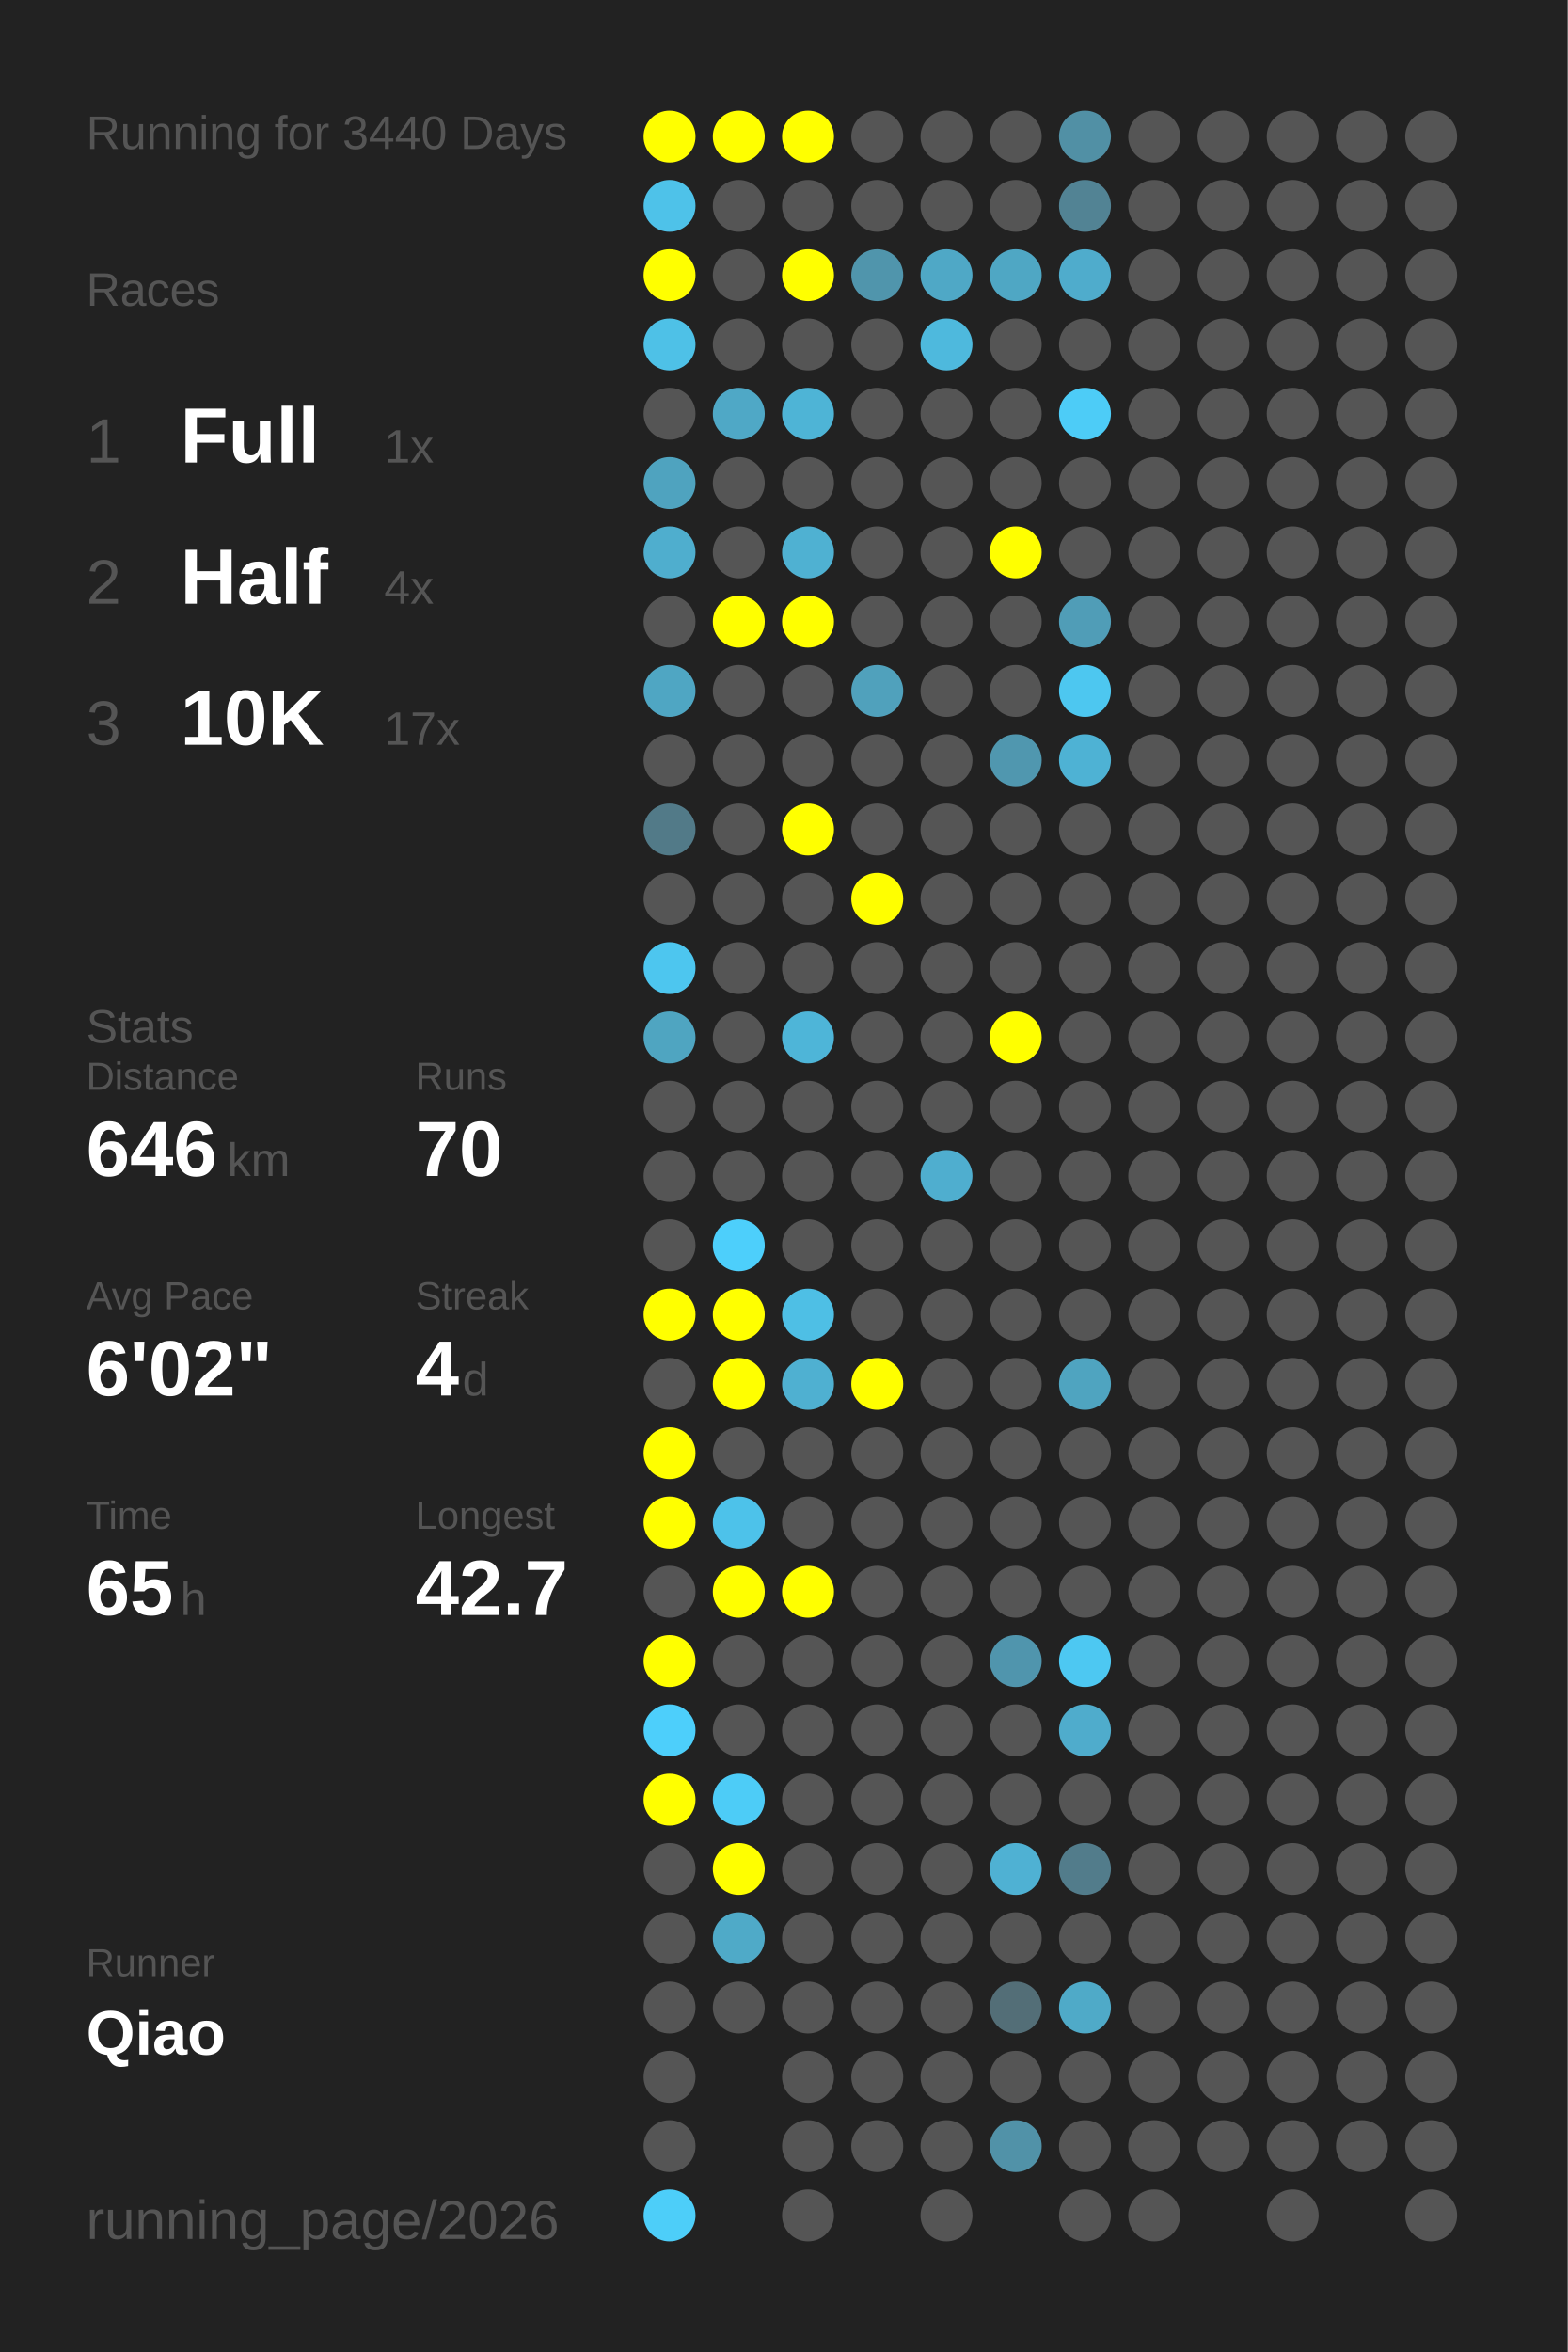
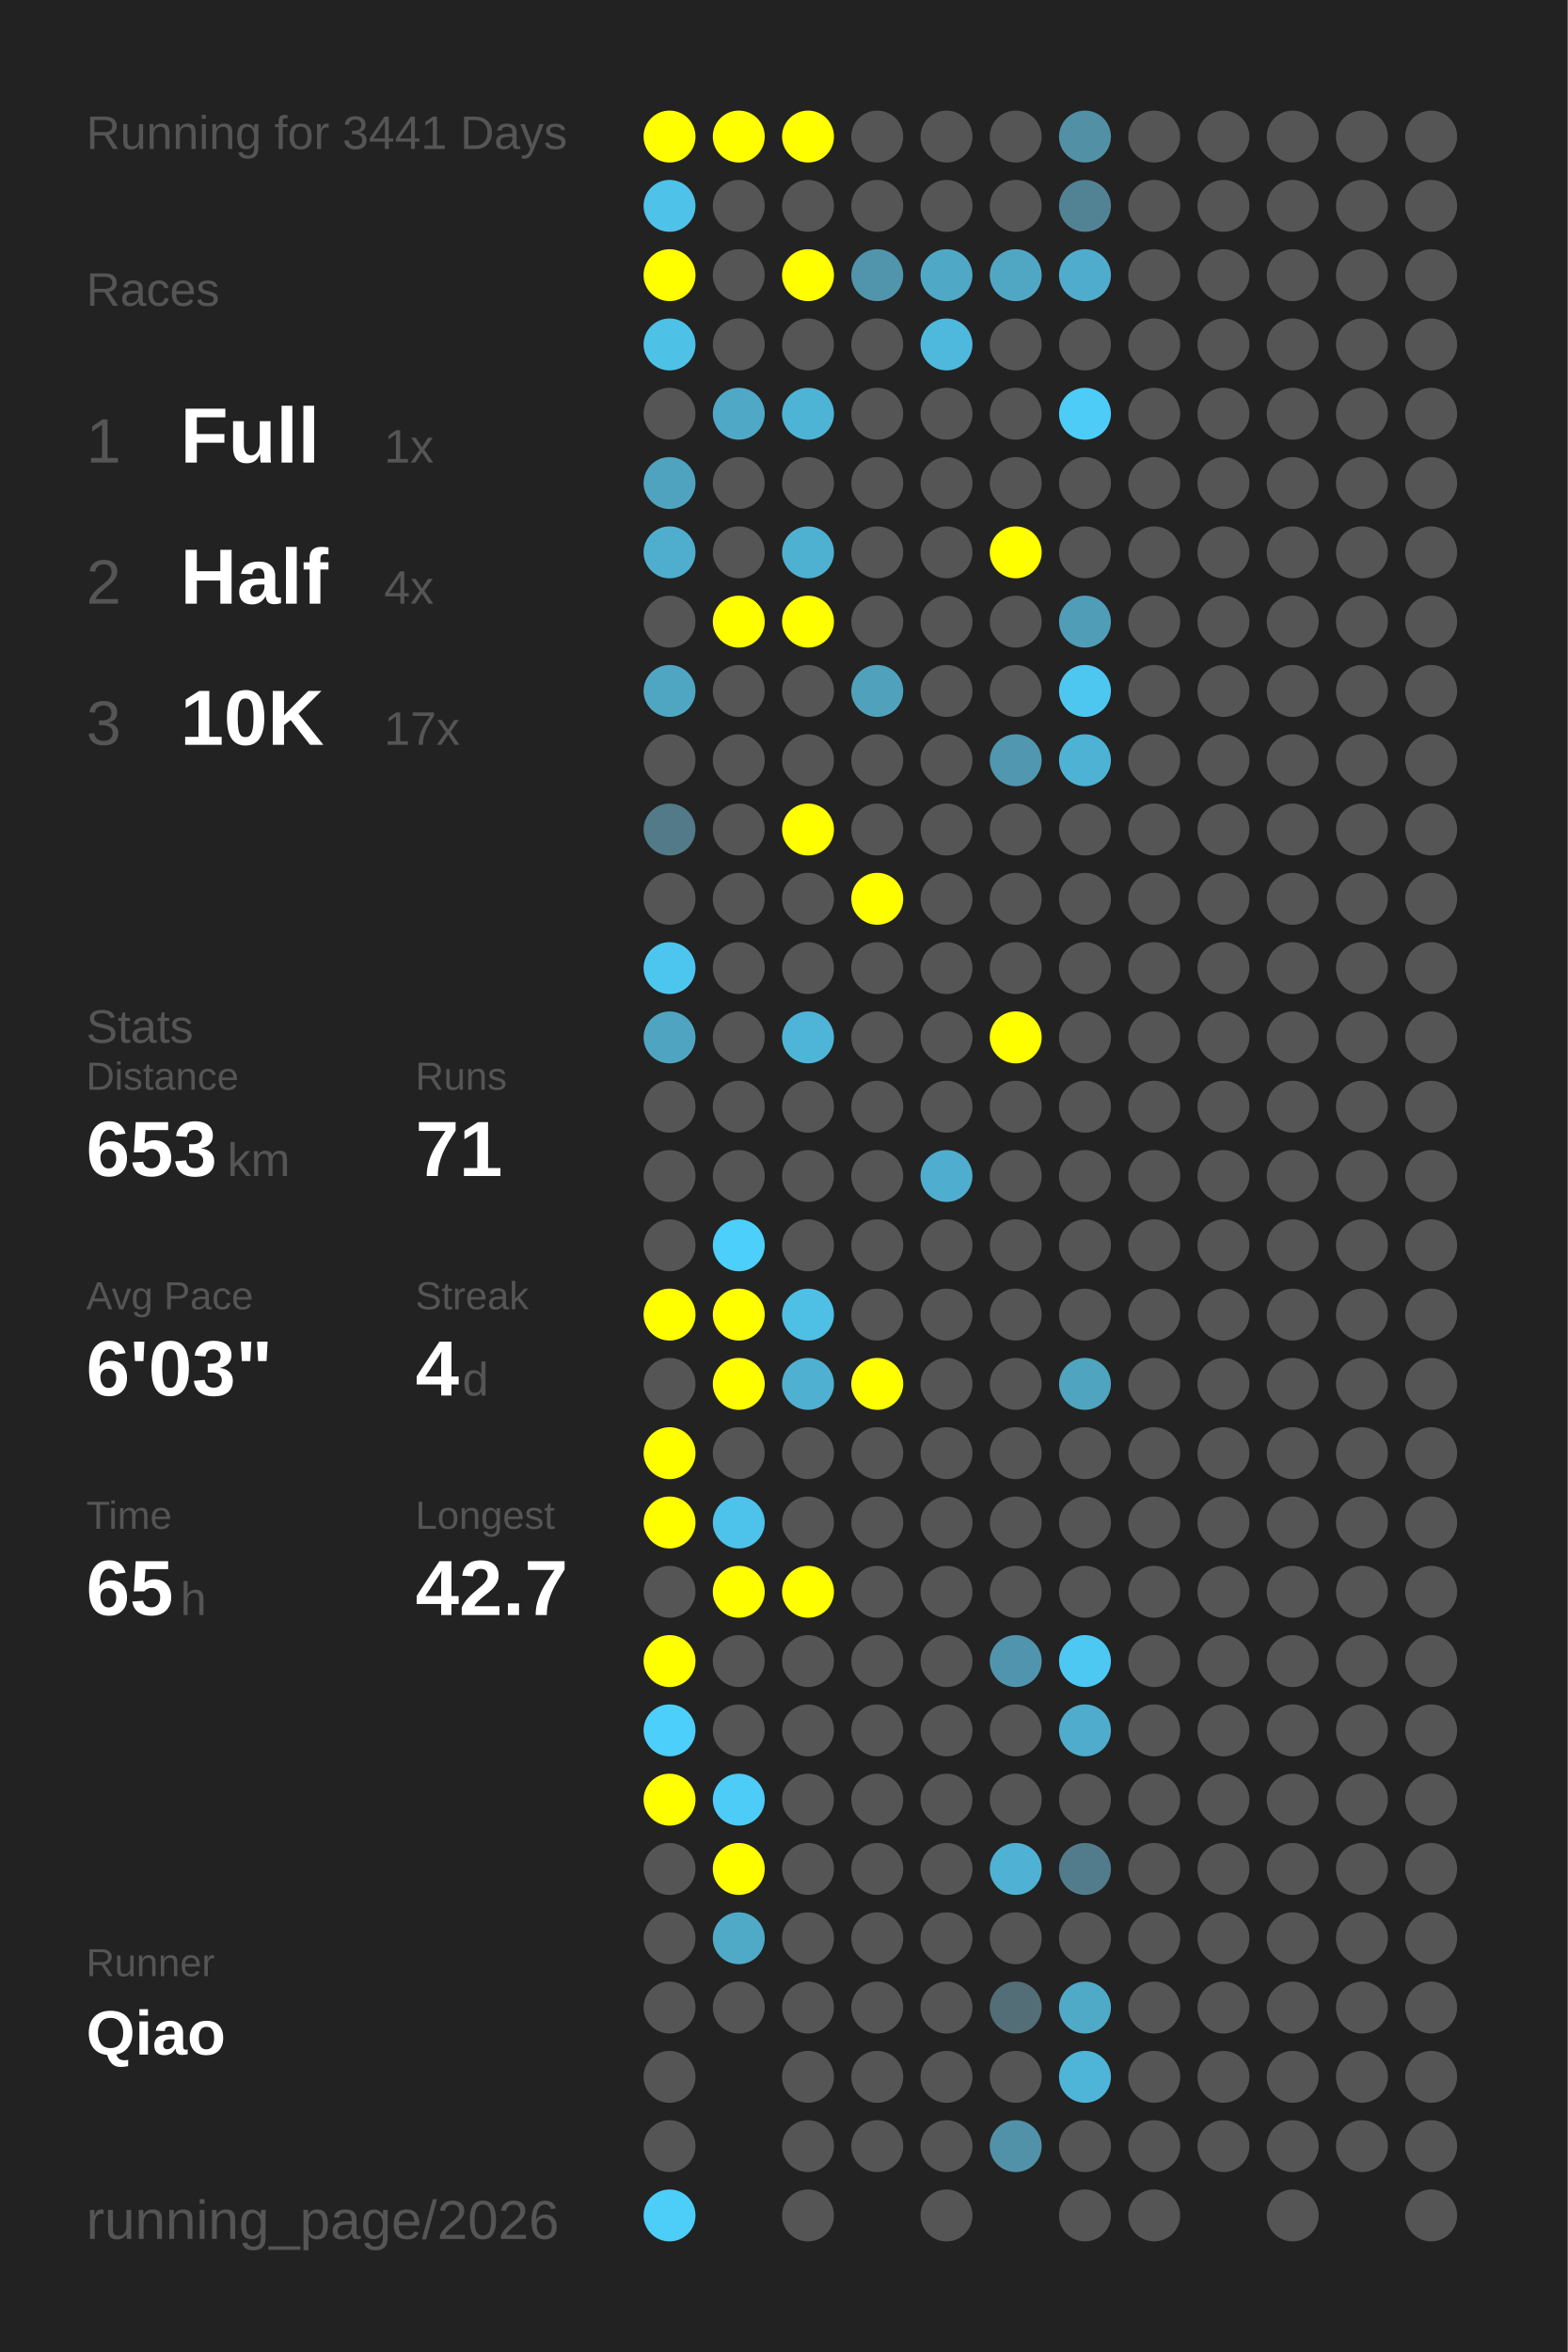
<svg xmlns="http://www.w3.org/2000/svg" baseProfile="full" height="300mm" version="1.1" viewBox="0,0,200,300" width="200mm">
  <defs />
  <rect fill="#222222" height="300" width="200" x="0" y="0" />
-   <text fill="#555555" style="font-size:6px; font-family:Arial;" x="11" y="19">Running for 3440 Days</text>
+   <text fill="#555555" style="font-size:6px; font-family:Arial;" x="11" y="19">Running for 3441 Days</text>
  <text fill="#555555" style="font-size:6px; font-family:Arial;" x="11" y="39">Races</text>
  <text fill="#555555" style="font-size:8px; font-family:Arial;" x="11" y="59">1</text>
  <text fill="#FFFFFF" style="font-size:10px; font-family:Arial; font-weight:bold;" x="23" y="59">Full</text>
  <text fill="#555555" style="font-size:6px; font-family:Arial;" x="49" y="59">1x</text>
  <text fill="#555555" style="font-size:8px; font-family:Arial;" x="11" y="77">2</text>
  <text fill="#FFFFFF" style="font-size:10px; font-family:Arial; font-weight:bold;" x="23" y="77">Half</text>
  <text fill="#555555" style="font-size:6px; font-family:Arial;" x="49" y="77">4x</text>
  <text fill="#555555" style="font-size:8px; font-family:Arial;" x="11" y="95">3</text>
  <text fill="#FFFFFF" style="font-size:10px; font-family:Arial; font-weight:bold;" x="23" y="95">10K</text>
  <text fill="#555555" style="font-size:6px; font-family:Arial;" x="49" y="95">17x</text>
  <text fill="#555555" style="font-size:6px; font-family:Arial;" x="11" y="133">Stats</text>
  <text fill="#555555" style="font-size:5px; font-family:Arial;" x="11" y="139">Distance</text>
-   <text fill="#FFFFFF" style="font-size:10px; font-family:Arial; font-weight:bold;" x="11" y="150">646</text>
+   <text fill="#FFFFFF" style="font-size:10px; font-family:Arial; font-weight:bold;" x="11" y="150">653</text>
  <text fill="#555555" style="font-size:6px; font-family:Arial;" x="29" y="150">km</text>
  <text fill="#555555" style="font-size:5px; font-family:Arial;" x="53" y="139">Runs</text>
-   <text fill="#FFFFFF" style="font-size:10px; font-family:Arial; font-weight:bold;" x="53" y="150">70</text>
+   <text fill="#FFFFFF" style="font-size:10px; font-family:Arial; font-weight:bold;" x="53" y="150">71</text>
  <text fill="#555555" style="font-size:5px; font-family:Arial;" x="11" y="167">Avg Pace</text>
-   <text fill="#FFFFFF" style="font-size:10px; font-family:Arial; font-weight:bold;" x="11" y="178">6'02"</text>
+   <text fill="#FFFFFF" style="font-size:10px; font-family:Arial; font-weight:bold;" x="11" y="178">6'03"</text>
  <text fill="#555555" style="font-size:5px; font-family:Arial;" x="53" y="167">Streak</text>
  <text fill="#FFFFFF" style="font-size:10px; font-family:Arial; font-weight:bold;" x="53" y="178">4</text>
  <text fill="#555555" style="font-size:6px; font-family:Arial;" x="59" y="178">d</text>
  <text fill="#555555" style="font-size:5px; font-family:Arial;" x="11" y="195">Time</text>
  <text fill="#FFFFFF" style="font-size:10px; font-family:Arial; font-weight:bold;" x="11" y="206">65</text>
  <text fill="#555555" style="font-size:6px; font-family:Arial;" x="23" y="206">h</text>
  <text fill="#555555" style="font-size:5px; font-family:Arial;" x="53" y="195">Longest</text>
  <text fill="#FFFFFF" style="font-size:10px; font-family:Arial; font-weight:bold;" x="53" y="206">42.7</text>
  <text fill="#555555" style="font-size:5px; font-family:Arial;" x="11" y="252.065">Runner</text>
  <text fill="#FFFFFF" style="font-size:8px; font-family:Arial; font-weight:bold;" x="11" y="262.065">Qiao</text>
  <text fill="#555555" style="font-size:7px; font-family:Arial;" x="11" y="285.581">running_page/2026</text>
  <circle cx="85.417" cy="17.419" fill="#FFFF00" r="3.312" />
  <circle cx="85.417" cy="26.258" fill="#4ec2e9" r="3.312" />
  <circle cx="85.417" cy="35.097" fill="#FFFF00" r="3.312" />
  <circle cx="85.417" cy="43.935" fill="#4ec1e7" r="3.312" />
  <circle cx="85.417" cy="52.774" fill="#555555" r="3.312" />
  <circle cx="85.417" cy="61.613" fill="#4fa3bf" r="3.312" />
  <circle cx="85.417" cy="70.452" fill="#4faece" r="3.312" />
  <circle cx="85.417" cy="79.29" fill="#555555" r="3.312" />
  <circle cx="85.417" cy="88.129" fill="#4fa6c3" r="3.312" />
  <circle cx="85.417" cy="96.968" fill="#555555" r="3.312" />
  <circle cx="85.417" cy="105.806" fill="#527a88" r="3.312" />
  <circle cx="85.417" cy="114.645" fill="#555555" r="3.312" />
  <circle cx="85.417" cy="123.484" fill="#4dc6ef" r="3.312" />
  <circle cx="85.417" cy="132.323" fill="#4fa5c1" r="3.312" />
  <circle cx="85.417" cy="141.161" fill="#555555" r="3.312" />
  <circle cx="85.417" cy="150" fill="#555555" r="3.312" />
  <circle cx="85.417" cy="158.839" fill="#555555" r="3.312" />
  <circle cx="85.417" cy="167.677" fill="#FFFF00" r="3.312" />
  <circle cx="85.417" cy="176.516" fill="#555555" r="3.312" />
  <circle cx="85.417" cy="185.355" fill="#FFFF00" r="3.312" />
  <circle cx="85.417" cy="194.194" fill="#FFFF00" r="3.312" />
  <circle cx="85.417" cy="203.032" fill="#555555" r="3.312" />
  <circle cx="85.417" cy="211.871" fill="#FFFF00" r="3.312" />
  <circle cx="85.417" cy="220.71" fill="#4dcffb" r="3.312" />
  <circle cx="85.417" cy="229.548" fill="#FFFF00" r="3.312" />
  <circle cx="85.417" cy="238.387" fill="#555555" r="3.312" />
  <circle cx="85.417" cy="247.226" fill="#555555" r="3.312" />
  <circle cx="85.417" cy="256.065" fill="#555555" r="3.312" />
  <circle cx="85.417" cy="264.903" fill="#555555" r="3.312" />
  <circle cx="85.417" cy="273.742" fill="#555555" r="3.312" />
  <circle cx="85.417" cy="282.581" fill="#4dcef9" r="3.312" />
  <circle cx="94.25" cy="17.419" fill="#FFFF00" r="3.312" />
  <circle cx="94.25" cy="26.258" fill="#555555" r="3.312" />
  <circle cx="94.25" cy="35.097" fill="#555555" r="3.312" />
  <circle cx="94.25" cy="43.935" fill="#555555" r="3.312" />
  <circle cx="94.25" cy="52.774" fill="#4fa8c6" r="3.312" />
  <circle cx="94.25" cy="61.613" fill="#555555" r="3.312" />
  <circle cx="94.25" cy="70.452" fill="#555555" r="3.312" />
  <circle cx="94.25" cy="79.29" fill="#FFFF00" r="3.312" />
  <circle cx="94.25" cy="88.129" fill="#555555" r="3.312" />
  <circle cx="94.25" cy="96.968" fill="#555555" r="3.312" />
  <circle cx="94.25" cy="105.806" fill="#555555" r="3.312" />
  <circle cx="94.25" cy="114.645" fill="#555555" r="3.312" />
  <circle cx="94.25" cy="123.484" fill="#555555" r="3.312" />
  <circle cx="94.25" cy="132.323" fill="#555555" r="3.312" />
  <circle cx="94.25" cy="141.161" fill="#555555" r="3.312" />
  <circle cx="94.25" cy="150" fill="#555555" r="3.312" />
  <circle cx="94.25" cy="158.839" fill="#4dcffb" r="3.312" />
  <circle cx="94.25" cy="167.677" fill="#FFFF00" r="3.312" />
  <circle cx="94.25" cy="176.516" fill="#FFFF00" r="3.312" />
  <circle cx="94.25" cy="185.355" fill="#555555" r="3.312" />
  <circle cx="94.25" cy="194.194" fill="#4dc2ea" r="3.312" />
  <circle cx="94.25" cy="203.032" fill="#FFFF00" r="3.312" />
  <circle cx="94.25" cy="211.871" fill="#555555" r="3.312" />
  <circle cx="94.25" cy="220.71" fill="#555555" r="3.312" />
  <circle cx="94.25" cy="229.548" fill="#4dccf7" r="3.312" />
  <circle cx="94.25" cy="238.387" fill="#FFFF00" r="3.312" />
  <circle cx="94.25" cy="247.226" fill="#4faac8" r="3.312" />
  <circle cx="94.25" cy="256.065" fill="#555555" r="3.312" />
  <circle cx="103.083" cy="17.419" fill="#FFFF00" r="3.312" />
  <circle cx="103.083" cy="26.258" fill="#555555" r="3.312" />
  <circle cx="103.083" cy="35.097" fill="#FFFF00" r="3.312" />
  <circle cx="103.083" cy="43.935" fill="#555555" r="3.312" />
  <circle cx="103.083" cy="52.774" fill="#4eb4d6" r="3.312" />
  <circle cx="103.083" cy="61.613" fill="#555555" r="3.312" />
  <circle cx="103.083" cy="70.452" fill="#4fb1d2" r="3.312" />
  <circle cx="103.083" cy="79.29" fill="#FFFF00" r="3.312" />
  <circle cx="103.083" cy="88.129" fill="#555555" r="3.312" />
  <circle cx="103.083" cy="96.968" fill="#555555" r="3.312" />
  <circle cx="103.083" cy="105.806" fill="#FFFF00" r="3.312" />
  <circle cx="103.083" cy="114.645" fill="#555555" r="3.312" />
  <circle cx="103.083" cy="123.484" fill="#555555" r="3.312" />
  <circle cx="103.083" cy="132.323" fill="#4eb5d8" r="3.312" />
  <circle cx="103.083" cy="141.161" fill="#555555" r="3.312" />
  <circle cx="103.083" cy="150" fill="#555555" r="3.312" />
  <circle cx="103.083" cy="158.839" fill="#555555" r="3.312" />
  <circle cx="103.083" cy="167.677" fill="#4ebfe5" r="3.312" />
  <circle cx="103.083" cy="176.516" fill="#4fb0d1" r="3.312" />
  <circle cx="103.083" cy="185.355" fill="#555555" r="3.312" />
  <circle cx="103.083" cy="194.194" fill="#555555" r="3.312" />
  <circle cx="103.083" cy="203.032" fill="#FFFF00" r="3.312" />
  <circle cx="103.083" cy="211.871" fill="#555555" r="3.312" />
  <circle cx="103.083" cy="220.71" fill="#555555" r="3.312" />
  <circle cx="103.083" cy="229.548" fill="#555555" r="3.312" />
  <circle cx="103.083" cy="238.387" fill="#555555" r="3.312" />
  <circle cx="103.083" cy="247.226" fill="#555555" r="3.312" />
  <circle cx="103.083" cy="256.065" fill="#555555" r="3.312" />
  <circle cx="103.083" cy="264.903" fill="#555555" r="3.312" />
  <circle cx="103.083" cy="273.742" fill="#555555" r="3.312" />
  <circle cx="103.083" cy="282.581" fill="#555555" r="3.312" />
  <circle cx="111.917" cy="17.419" fill="#555555" r="3.312" />
  <circle cx="111.917" cy="26.258" fill="#555555" r="3.312" />
  <circle cx="111.917" cy="35.097" fill="#5095ac" r="3.312" />
  <circle cx="111.917" cy="43.935" fill="#555555" r="3.312" />
  <circle cx="111.917" cy="52.774" fill="#555555" r="3.312" />
  <circle cx="111.917" cy="61.613" fill="#555555" r="3.312" />
  <circle cx="111.917" cy="70.452" fill="#555555" r="3.312" />
  <circle cx="111.917" cy="79.29" fill="#555555" r="3.312" />
  <circle cx="111.917" cy="88.129" fill="#50a1bc" r="3.312" />
  <circle cx="111.917" cy="96.968" fill="#555555" r="3.312" />
  <circle cx="111.917" cy="105.806" fill="#555555" r="3.312" />
  <circle cx="111.917" cy="114.645" fill="#FFFF00" r="3.312" />
  <circle cx="111.917" cy="123.484" fill="#555555" r="3.312" />
  <circle cx="111.917" cy="132.323" fill="#555555" r="3.312" />
  <circle cx="111.917" cy="141.161" fill="#555555" r="3.312" />
  <circle cx="111.917" cy="150" fill="#555555" r="3.312" />
  <circle cx="111.917" cy="158.839" fill="#555555" r="3.312" />
  <circle cx="111.917" cy="167.677" fill="#555555" r="3.312" />
  <circle cx="111.917" cy="176.516" fill="#FFFF00" r="3.312" />
  <circle cx="111.917" cy="185.355" fill="#555555" r="3.312" />
  <circle cx="111.917" cy="194.194" fill="#555555" r="3.312" />
  <circle cx="111.917" cy="203.032" fill="#555555" r="3.312" />
  <circle cx="111.917" cy="211.871" fill="#555555" r="3.312" />
  <circle cx="111.917" cy="220.71" fill="#555555" r="3.312" />
  <circle cx="111.917" cy="229.548" fill="#555555" r="3.312" />
  <circle cx="111.917" cy="238.387" fill="#555555" r="3.312" />
  <circle cx="111.917" cy="247.226" fill="#555555" r="3.312" />
  <circle cx="111.917" cy="256.065" fill="#555555" r="3.312" />
  <circle cx="111.917" cy="264.903" fill="#555555" r="3.312" />
  <circle cx="111.917" cy="273.742" fill="#555555" r="3.312" />
  <circle cx="120.75" cy="17.419" fill="#555555" r="3.312" />
  <circle cx="120.75" cy="26.258" fill="#555555" r="3.312" />
  <circle cx="120.75" cy="35.097" fill="#4fa8c6" r="3.312" />
  <circle cx="120.75" cy="43.935" fill="#4eb9dd" r="3.312" />
  <circle cx="120.75" cy="52.774" fill="#555555" r="3.312" />
  <circle cx="120.75" cy="61.613" fill="#555555" r="3.312" />
  <circle cx="120.75" cy="70.452" fill="#555555" r="3.312" />
  <circle cx="120.75" cy="79.29" fill="#555555" r="3.312" />
  <circle cx="120.75" cy="88.129" fill="#555555" r="3.312" />
  <circle cx="120.75" cy="96.968" fill="#555555" r="3.312" />
  <circle cx="120.75" cy="105.806" fill="#555555" r="3.312" />
  <circle cx="120.75" cy="114.645" fill="#555555" r="3.312" />
  <circle cx="120.75" cy="123.484" fill="#555555" r="3.312" />
  <circle cx="120.75" cy="132.323" fill="#555555" r="3.312" />
  <circle cx="120.75" cy="141.161" fill="#555555" r="3.312" />
  <circle cx="120.75" cy="150" fill="#4faecf" r="3.312" />
  <circle cx="120.75" cy="158.839" fill="#555555" r="3.312" />
  <circle cx="120.75" cy="167.677" fill="#555555" r="3.312" />
  <circle cx="120.75" cy="176.516" fill="#555555" r="3.312" />
  <circle cx="120.75" cy="185.355" fill="#555555" r="3.312" />
  <circle cx="120.75" cy="194.194" fill="#555555" r="3.312" />
  <circle cx="120.75" cy="203.032" fill="#555555" r="3.312" />
  <circle cx="120.75" cy="211.871" fill="#555555" r="3.312" />
  <circle cx="120.75" cy="220.71" fill="#555555" r="3.312" />
  <circle cx="120.75" cy="229.548" fill="#555555" r="3.312" />
  <circle cx="120.75" cy="238.387" fill="#555555" r="3.312" />
  <circle cx="120.75" cy="247.226" fill="#555555" r="3.312" />
  <circle cx="120.75" cy="256.065" fill="#555555" r="3.312" />
  <circle cx="120.75" cy="264.903" fill="#555555" r="3.312" />
  <circle cx="120.75" cy="273.742" fill="#555555" r="3.312" />
  <circle cx="120.75" cy="282.581" fill="#555555" r="3.312" />
  <circle cx="129.583" cy="17.419" fill="#555555" r="3.312" />
  <circle cx="129.583" cy="26.258" fill="#555555" r="3.312" />
  <circle cx="129.583" cy="35.097" fill="#4fa7c4" r="3.312" />
  <circle cx="129.583" cy="43.935" fill="#555555" r="3.312" />
  <circle cx="129.583" cy="52.774" fill="#555555" r="3.312" />
  <circle cx="129.583" cy="61.613" fill="#555555" r="3.312" />
  <circle cx="129.583" cy="70.452" fill="#FFFF00" r="3.312" />
  <circle cx="129.583" cy="79.29" fill="#555555" r="3.312" />
  <circle cx="129.583" cy="88.129" fill="#555555" r="3.312" />
  <circle cx="129.583" cy="96.968" fill="#5097af" r="3.312" />
  <circle cx="129.583" cy="105.806" fill="#555555" r="3.312" />
  <circle cx="129.583" cy="114.645" fill="#555555" r="3.312" />
  <circle cx="129.583" cy="123.484" fill="#555555" r="3.312" />
  <circle cx="129.583" cy="132.323" fill="#FFFF00" r="3.312" />
  <circle cx="129.583" cy="141.161" fill="#555555" r="3.312" />
  <circle cx="129.583" cy="150" fill="#555555" r="3.312" />
  <circle cx="129.583" cy="158.839" fill="#555555" r="3.312" />
  <circle cx="129.583" cy="167.677" fill="#555555" r="3.312" />
  <circle cx="129.583" cy="176.516" fill="#555555" r="3.312" />
  <circle cx="129.583" cy="185.355" fill="#555555" r="3.312" />
  <circle cx="129.583" cy="194.194" fill="#555555" r="3.312" />
  <circle cx="129.583" cy="203.032" fill="#555555" r="3.312" />
  <circle cx="129.583" cy="211.871" fill="#5095ad" r="3.312" />
  <circle cx="129.583" cy="220.71" fill="#555555" r="3.312" />
  <circle cx="129.583" cy="229.548" fill="#555555" r="3.312" />
  <circle cx="129.583" cy="238.387" fill="#4fb1d3" r="3.312" />
  <circle cx="129.583" cy="247.226" fill="#555555" r="3.312" />
  <circle cx="129.583" cy="256.065" fill="#536e77" r="3.312" />
  <circle cx="129.583" cy="264.903" fill="#555555" r="3.312" />
  <circle cx="129.583" cy="273.742" fill="#5192a8" r="3.312" />
  <circle cx="138.417" cy="17.419" fill="#5190a5" r="3.312" />
  <circle cx="138.417" cy="26.258" fill="#528394" r="3.312" />
  <circle cx="138.417" cy="35.097" fill="#4faccc" r="3.312" />
  <circle cx="138.417" cy="43.935" fill="#555555" r="3.312" />
  <circle cx="138.417" cy="52.774" fill="#4dccf7" r="3.312" />
  <circle cx="138.417" cy="61.613" fill="#555555" r="3.312" />
  <circle cx="138.417" cy="70.452" fill="#555555" r="3.312" />
  <circle cx="138.417" cy="79.29" fill="#509db7" r="3.312" />
  <circle cx="138.417" cy="88.129" fill="#4dc7f0" r="3.312" />
  <circle cx="138.417" cy="96.968" fill="#4eb2d4" r="3.312" />
  <circle cx="138.417" cy="105.806" fill="#555555" r="3.312" />
  <circle cx="138.417" cy="114.645" fill="#555555" r="3.312" />
  <circle cx="138.417" cy="123.484" fill="#555555" r="3.312" />
  <circle cx="138.417" cy="132.323" fill="#555555" r="3.312" />
  <circle cx="138.417" cy="141.161" fill="#555555" r="3.312" />
  <circle cx="138.417" cy="150" fill="#555555" r="3.312" />
  <circle cx="138.417" cy="158.839" fill="#555555" r="3.312" />
  <circle cx="138.417" cy="167.677" fill="#555555" r="3.312" />
  <circle cx="138.417" cy="176.516" fill="#4fa4c0" r="3.312" />
  <circle cx="138.417" cy="185.355" fill="#555555" r="3.312" />
  <circle cx="138.417" cy="194.194" fill="#555555" r="3.312" />
  <circle cx="138.417" cy="203.032" fill="#555555" r="3.312" />
  <circle cx="138.417" cy="211.871" fill="#4dc8f2" r="3.312" />
  <circle cx="138.417" cy="220.71" fill="#4faccc" r="3.312" />
  <circle cx="138.417" cy="229.548" fill="#555555" r="3.312" />
  <circle cx="138.417" cy="238.387" fill="#527c8b" r="3.312" />
  <circle cx="138.417" cy="247.226" fill="#555555" r="3.312" />
  <circle cx="138.417" cy="256.065" fill="#4faac8" r="3.312" />
-   <circle cx="138.417" cy="264.903" fill="#555555" r="3.312" />
+   <circle cx="138.417" cy="264.903" fill="#4eb5d8" r="3.312" />
  <circle cx="138.417" cy="273.742" fill="#555555" r="3.312" />
  <circle cx="138.417" cy="282.581" fill="#555555" r="3.312" />
  <circle cx="147.25" cy="17.419" fill="#555555" r="3.312" />
  <circle cx="147.25" cy="26.258" fill="#555555" r="3.312" />
  <circle cx="147.25" cy="35.097" fill="#555555" r="3.312" />
  <circle cx="147.25" cy="43.935" fill="#555555" r="3.312" />
  <circle cx="147.25" cy="52.774" fill="#555555" r="3.312" />
  <circle cx="147.25" cy="61.613" fill="#555555" r="3.312" />
  <circle cx="147.25" cy="70.452" fill="#555555" r="3.312" />
  <circle cx="147.25" cy="79.29" fill="#555555" r="3.312" />
  <circle cx="147.25" cy="88.129" fill="#555555" r="3.312" />
  <circle cx="147.25" cy="96.968" fill="#555555" r="3.312" />
  <circle cx="147.25" cy="105.806" fill="#555555" r="3.312" />
  <circle cx="147.25" cy="114.645" fill="#555555" r="3.312" />
  <circle cx="147.25" cy="123.484" fill="#555555" r="3.312" />
  <circle cx="147.25" cy="132.323" fill="#555555" r="3.312" />
  <circle cx="147.25" cy="141.161" fill="#555555" r="3.312" />
  <circle cx="147.25" cy="150" fill="#555555" r="3.312" />
  <circle cx="147.25" cy="158.839" fill="#555555" r="3.312" />
  <circle cx="147.25" cy="167.677" fill="#555555" r="3.312" />
  <circle cx="147.25" cy="176.516" fill="#555555" r="3.312" />
  <circle cx="147.25" cy="185.355" fill="#555555" r="3.312" />
  <circle cx="147.25" cy="194.194" fill="#555555" r="3.312" />
  <circle cx="147.25" cy="203.032" fill="#555555" r="3.312" />
  <circle cx="147.25" cy="211.871" fill="#555555" r="3.312" />
  <circle cx="147.25" cy="220.71" fill="#555555" r="3.312" />
  <circle cx="147.25" cy="229.548" fill="#555555" r="3.312" />
  <circle cx="147.25" cy="238.387" fill="#555555" r="3.312" />
  <circle cx="147.25" cy="247.226" fill="#555555" r="3.312" />
  <circle cx="147.25" cy="256.065" fill="#555555" r="3.312" />
  <circle cx="147.25" cy="264.903" fill="#555555" r="3.312" />
  <circle cx="147.25" cy="273.742" fill="#555555" r="3.312" />
  <circle cx="147.25" cy="282.581" fill="#555555" r="3.312" />
  <circle cx="156.083" cy="17.419" fill="#555555" r="3.312" />
  <circle cx="156.083" cy="26.258" fill="#555555" r="3.312" />
  <circle cx="156.083" cy="35.097" fill="#555555" r="3.312" />
  <circle cx="156.083" cy="43.935" fill="#555555" r="3.312" />
  <circle cx="156.083" cy="52.774" fill="#555555" r="3.312" />
  <circle cx="156.083" cy="61.613" fill="#555555" r="3.312" />
  <circle cx="156.083" cy="70.452" fill="#555555" r="3.312" />
  <circle cx="156.083" cy="79.29" fill="#555555" r="3.312" />
  <circle cx="156.083" cy="88.129" fill="#555555" r="3.312" />
  <circle cx="156.083" cy="96.968" fill="#555555" r="3.312" />
  <circle cx="156.083" cy="105.806" fill="#555555" r="3.312" />
  <circle cx="156.083" cy="114.645" fill="#555555" r="3.312" />
  <circle cx="156.083" cy="123.484" fill="#555555" r="3.312" />
  <circle cx="156.083" cy="132.323" fill="#555555" r="3.312" />
  <circle cx="156.083" cy="141.161" fill="#555555" r="3.312" />
  <circle cx="156.083" cy="150" fill="#555555" r="3.312" />
  <circle cx="156.083" cy="158.839" fill="#555555" r="3.312" />
  <circle cx="156.083" cy="167.677" fill="#555555" r="3.312" />
  <circle cx="156.083" cy="176.516" fill="#555555" r="3.312" />
  <circle cx="156.083" cy="185.355" fill="#555555" r="3.312" />
  <circle cx="156.083" cy="194.194" fill="#555555" r="3.312" />
  <circle cx="156.083" cy="203.032" fill="#555555" r="3.312" />
  <circle cx="156.083" cy="211.871" fill="#555555" r="3.312" />
  <circle cx="156.083" cy="220.71" fill="#555555" r="3.312" />
  <circle cx="156.083" cy="229.548" fill="#555555" r="3.312" />
  <circle cx="156.083" cy="238.387" fill="#555555" r="3.312" />
  <circle cx="156.083" cy="247.226" fill="#555555" r="3.312" />
  <circle cx="156.083" cy="256.065" fill="#555555" r="3.312" />
  <circle cx="156.083" cy="264.903" fill="#555555" r="3.312" />
  <circle cx="156.083" cy="273.742" fill="#555555" r="3.312" />
  <circle cx="164.917" cy="17.419" fill="#555555" r="3.312" />
  <circle cx="164.917" cy="26.258" fill="#555555" r="3.312" />
  <circle cx="164.917" cy="35.097" fill="#555555" r="3.312" />
  <circle cx="164.917" cy="43.935" fill="#555555" r="3.312" />
  <circle cx="164.917" cy="52.774" fill="#555555" r="3.312" />
  <circle cx="164.917" cy="61.613" fill="#555555" r="3.312" />
  <circle cx="164.917" cy="70.452" fill="#555555" r="3.312" />
  <circle cx="164.917" cy="79.29" fill="#555555" r="3.312" />
  <circle cx="164.917" cy="88.129" fill="#555555" r="3.312" />
  <circle cx="164.917" cy="96.968" fill="#555555" r="3.312" />
  <circle cx="164.917" cy="105.806" fill="#555555" r="3.312" />
  <circle cx="164.917" cy="114.645" fill="#555555" r="3.312" />
  <circle cx="164.917" cy="123.484" fill="#555555" r="3.312" />
  <circle cx="164.917" cy="132.323" fill="#555555" r="3.312" />
  <circle cx="164.917" cy="141.161" fill="#555555" r="3.312" />
  <circle cx="164.917" cy="150" fill="#555555" r="3.312" />
  <circle cx="164.917" cy="158.839" fill="#555555" r="3.312" />
  <circle cx="164.917" cy="167.677" fill="#555555" r="3.312" />
  <circle cx="164.917" cy="176.516" fill="#555555" r="3.312" />
  <circle cx="164.917" cy="185.355" fill="#555555" r="3.312" />
  <circle cx="164.917" cy="194.194" fill="#555555" r="3.312" />
  <circle cx="164.917" cy="203.032" fill="#555555" r="3.312" />
  <circle cx="164.917" cy="211.871" fill="#555555" r="3.312" />
  <circle cx="164.917" cy="220.71" fill="#555555" r="3.312" />
  <circle cx="164.917" cy="229.548" fill="#555555" r="3.312" />
  <circle cx="164.917" cy="238.387" fill="#555555" r="3.312" />
  <circle cx="164.917" cy="247.226" fill="#555555" r="3.312" />
  <circle cx="164.917" cy="256.065" fill="#555555" r="3.312" />
  <circle cx="164.917" cy="264.903" fill="#555555" r="3.312" />
  <circle cx="164.917" cy="273.742" fill="#555555" r="3.312" />
  <circle cx="164.917" cy="282.581" fill="#555555" r="3.312" />
  <circle cx="173.75" cy="17.419" fill="#555555" r="3.312" />
  <circle cx="173.75" cy="26.258" fill="#555555" r="3.312" />
  <circle cx="173.75" cy="35.097" fill="#555555" r="3.312" />
  <circle cx="173.75" cy="43.935" fill="#555555" r="3.312" />
  <circle cx="173.75" cy="52.774" fill="#555555" r="3.312" />
  <circle cx="173.75" cy="61.613" fill="#555555" r="3.312" />
  <circle cx="173.75" cy="70.452" fill="#555555" r="3.312" />
  <circle cx="173.75" cy="79.29" fill="#555555" r="3.312" />
  <circle cx="173.75" cy="88.129" fill="#555555" r="3.312" />
  <circle cx="173.75" cy="96.968" fill="#555555" r="3.312" />
  <circle cx="173.75" cy="105.806" fill="#555555" r="3.312" />
  <circle cx="173.75" cy="114.645" fill="#555555" r="3.312" />
  <circle cx="173.75" cy="123.484" fill="#555555" r="3.312" />
  <circle cx="173.75" cy="132.323" fill="#555555" r="3.312" />
  <circle cx="173.75" cy="141.161" fill="#555555" r="3.312" />
  <circle cx="173.75" cy="150" fill="#555555" r="3.312" />
  <circle cx="173.75" cy="158.839" fill="#555555" r="3.312" />
  <circle cx="173.75" cy="167.677" fill="#555555" r="3.312" />
  <circle cx="173.75" cy="176.516" fill="#555555" r="3.312" />
  <circle cx="173.75" cy="185.355" fill="#555555" r="3.312" />
  <circle cx="173.75" cy="194.194" fill="#555555" r="3.312" />
  <circle cx="173.75" cy="203.032" fill="#555555" r="3.312" />
  <circle cx="173.75" cy="211.871" fill="#555555" r="3.312" />
  <circle cx="173.75" cy="220.71" fill="#555555" r="3.312" />
  <circle cx="173.75" cy="229.548" fill="#555555" r="3.312" />
  <circle cx="173.75" cy="238.387" fill="#555555" r="3.312" />
  <circle cx="173.75" cy="247.226" fill="#555555" r="3.312" />
  <circle cx="173.75" cy="256.065" fill="#555555" r="3.312" />
  <circle cx="173.75" cy="264.903" fill="#555555" r="3.312" />
  <circle cx="173.75" cy="273.742" fill="#555555" r="3.312" />
  <circle cx="182.583" cy="17.419" fill="#555555" r="3.312" />
  <circle cx="182.583" cy="26.258" fill="#555555" r="3.312" />
  <circle cx="182.583" cy="35.097" fill="#555555" r="3.312" />
  <circle cx="182.583" cy="43.935" fill="#555555" r="3.312" />
  <circle cx="182.583" cy="52.774" fill="#555555" r="3.312" />
  <circle cx="182.583" cy="61.613" fill="#555555" r="3.312" />
  <circle cx="182.583" cy="70.452" fill="#555555" r="3.312" />
  <circle cx="182.583" cy="79.29" fill="#555555" r="3.312" />
  <circle cx="182.583" cy="88.129" fill="#555555" r="3.312" />
  <circle cx="182.583" cy="96.968" fill="#555555" r="3.312" />
  <circle cx="182.583" cy="105.806" fill="#555555" r="3.312" />
  <circle cx="182.583" cy="114.645" fill="#555555" r="3.312" />
  <circle cx="182.583" cy="123.484" fill="#555555" r="3.312" />
  <circle cx="182.583" cy="132.323" fill="#555555" r="3.312" />
  <circle cx="182.583" cy="141.161" fill="#555555" r="3.312" />
  <circle cx="182.583" cy="150" fill="#555555" r="3.312" />
  <circle cx="182.583" cy="158.839" fill="#555555" r="3.312" />
  <circle cx="182.583" cy="167.677" fill="#555555" r="3.312" />
  <circle cx="182.583" cy="176.516" fill="#555555" r="3.312" />
  <circle cx="182.583" cy="185.355" fill="#555555" r="3.312" />
  <circle cx="182.583" cy="194.194" fill="#555555" r="3.312" />
  <circle cx="182.583" cy="203.032" fill="#555555" r="3.312" />
  <circle cx="182.583" cy="211.871" fill="#555555" r="3.312" />
  <circle cx="182.583" cy="220.71" fill="#555555" r="3.312" />
  <circle cx="182.583" cy="229.548" fill="#555555" r="3.312" />
  <circle cx="182.583" cy="238.387" fill="#555555" r="3.312" />
  <circle cx="182.583" cy="247.226" fill="#555555" r="3.312" />
  <circle cx="182.583" cy="256.065" fill="#555555" r="3.312" />
  <circle cx="182.583" cy="264.903" fill="#555555" r="3.312" />
  <circle cx="182.583" cy="273.742" fill="#555555" r="3.312" />
  <circle cx="182.583" cy="282.581" fill="#555555" r="3.312" />
</svg>
